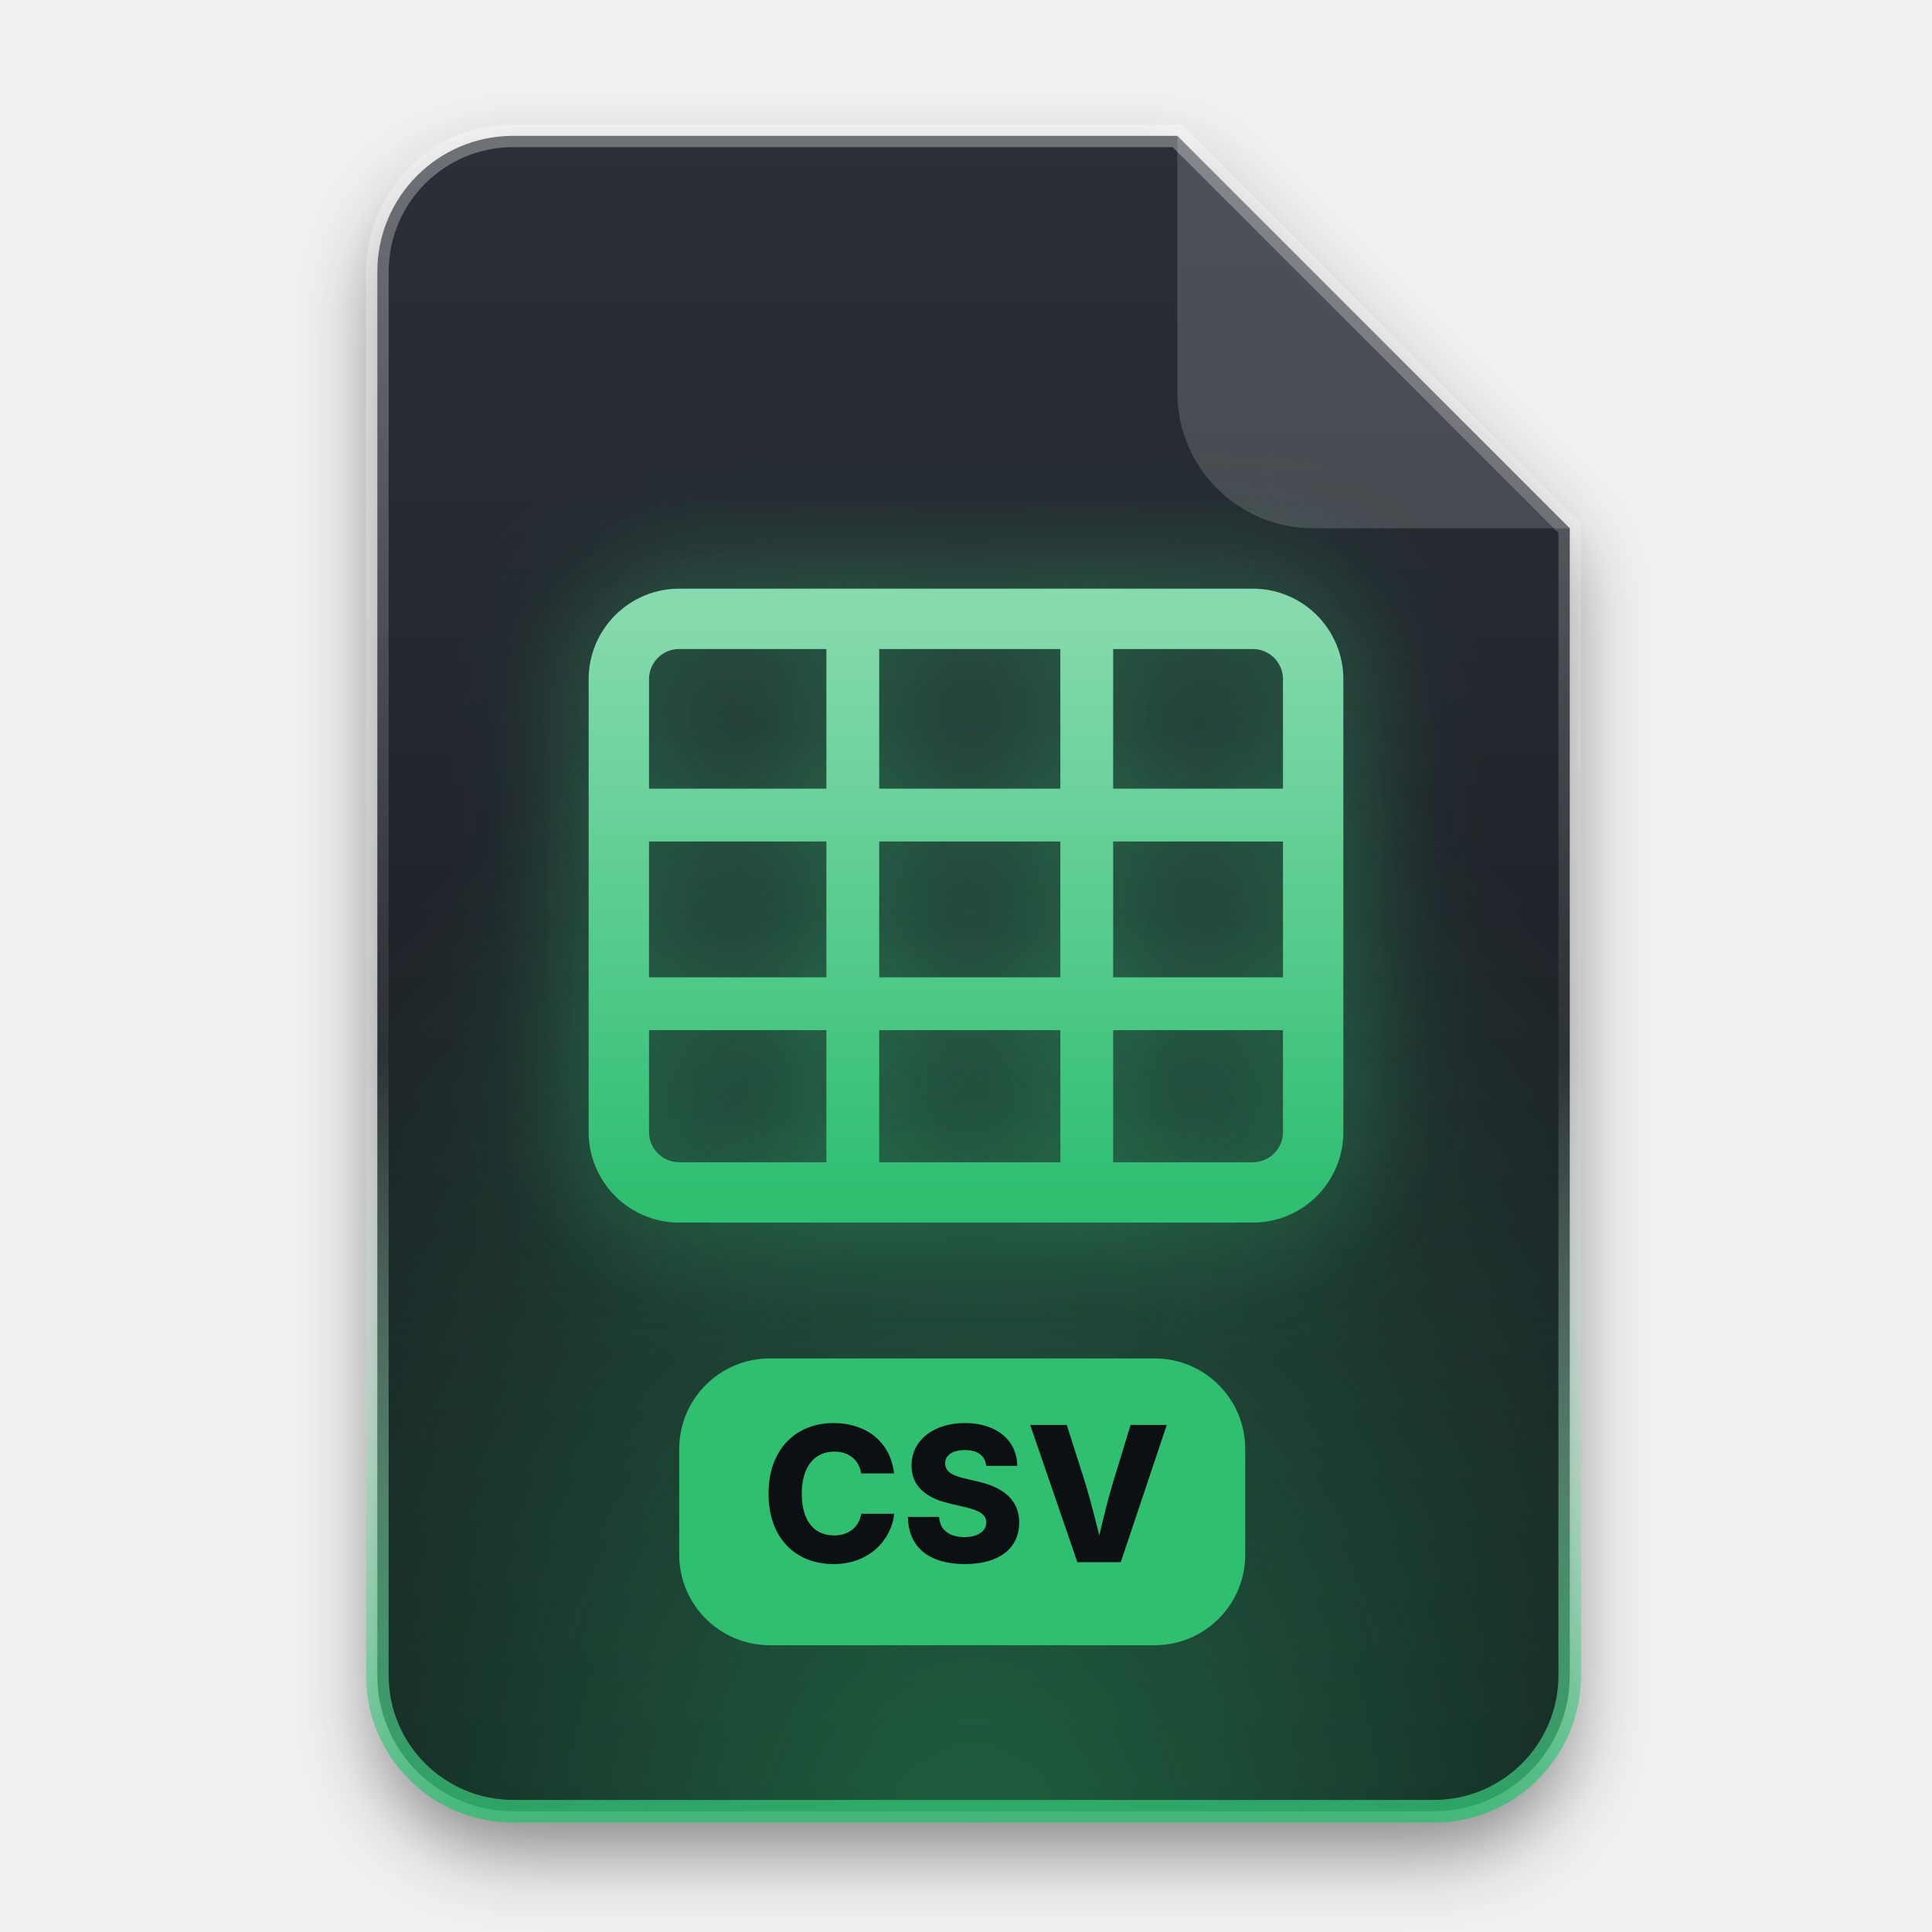
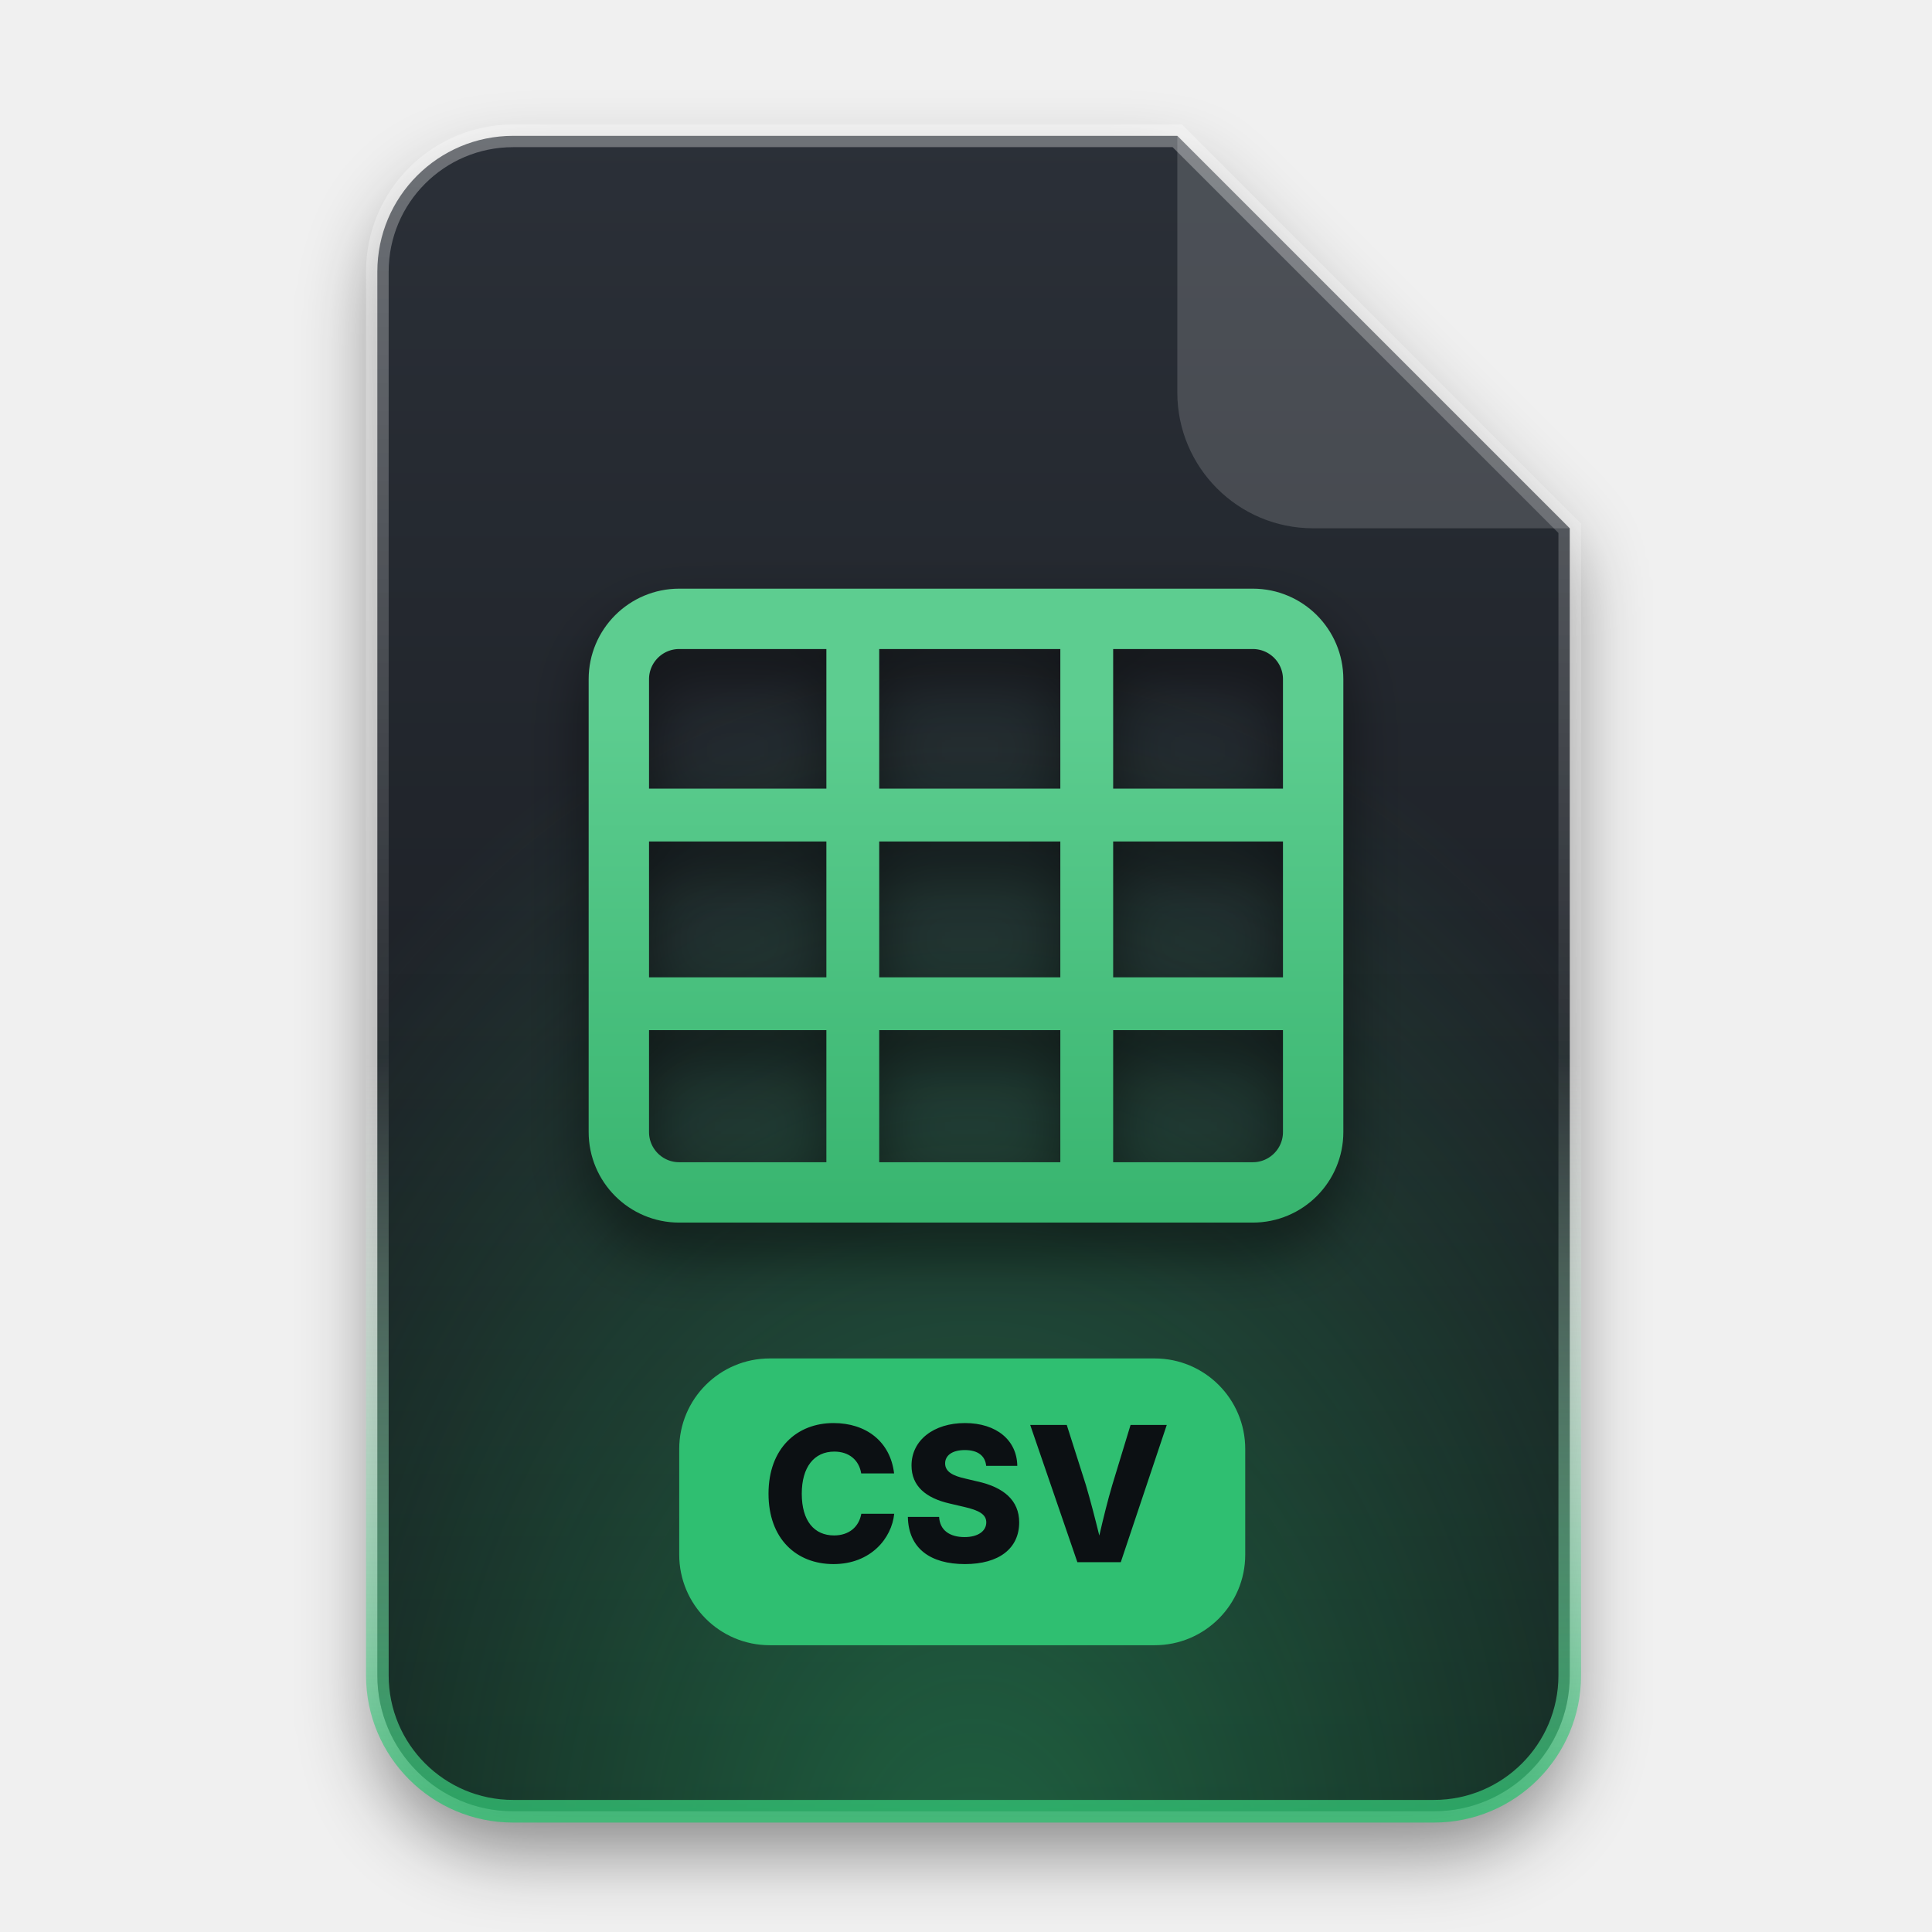
<svg xmlns="http://www.w3.org/2000/svg" viewBox="0 0 256 256" width="256" height="256">
  <defs>
+     <linearGradient id="solid" gradientUnits="userSpaceOnUse" x1="0" y1="100" x2="0" y2="200">
+       <stop offset="0" stop-color="#5DCD90" />
+       <stop offset="1" stop-color="#26A95F" />
+     </linearGradient>
+     <filter id="under" x="-30%" y="-30%" width="160%" height="170%">
+       <feGaussianBlur stdDeviation="4" />
+       <feOffset dy="4" />
+     </filter>
    <linearGradient id="smoke" x1="0" y1="0" x2="0" y2="1">
      <stop offset="0" stop-color="#2B3038" />
      <stop offset="1" stop-color="#121519" />
    </linearGradient>
    <linearGradient id="rim" x1="0" y1="0" x2="0" y2="1">
      <stop offset="0" stop-color="#fff" stop-opacity=".32" />
      <stop offset=".55" stop-color="#fff" stop-opacity=".06" />
      <stop offset="1" stop-color="#2FBF71" stop-opacity=".8" />
    </linearGradient>
    <radialGradient id="glow" cx=".5" cy="1.05" r=".75">
      <stop offset="0" stop-color="#2FBF71" stop-opacity=".45" />
      <stop offset="1" stop-color="#2FBF71" stop-opacity="0" />
    </radialGradient>
    <linearGradient id="ink" x1="0" y1="0" x2="0" y2="1">
      <stop offset="0" stop-color="#86DAAD" />
      <stop offset="1" stop-color="#2FBF71" />
    </linearGradient>
    <filter id="halo" x="-30%" y="-30%" width="160%" height="160%">
      <feGaussianBlur stdDeviation="8" />
    </filter>
    <filter id="drop" x="-20%" y="-20%" width="140%" height="150%">
      <feGaussianBlur stdDeviation="5" />
      <feOffset dy="5" />
    </filter>
  </defs>
  <path d="M68 18h88l52 52v152a18 18 0 0 1-18 18H68a18 18 0 0 1-18-18V36a18 18 0 0 1 18-18z" fill="#000" opacity=".45" filter="url(#drop)" />
  <path d="M68 18h88l52 52v152a18 18 0 0 1-18 18H68a18 18 0 0 1-18-18V36a18 18 0 0 1 18-18z" fill="url(#smoke)" />
  <path d="M68 18h88l52 52v152a18 18 0 0 1-18 18H68a18 18 0 0 1-18-18V36a18 18 0 0 1 18-18z" fill="url(#glow)" />
  <path d="M156 18v34a18 18 0 0 0 18 18h34z" fill="#fff" opacity=".16" />
  <g transform="translate(0 -6)">
-     <g filter="url(#halo)" opacity=".55">
-       <rect fill="none" stroke="#2FBF71" stroke-width="8" x="82" y="88" width="92" height="76" rx="8" />
-       <path fill="none" stroke="#2FBF71" stroke-width="7" d="M82 114h92M82 139h92M113 88v76M144 88v76" />
+     <g opacity=".5" filter="url(#under)">
+       <rect fill="none" stroke="#000" stroke-width="8" x="82" y="88" width="92" height="76" rx="8" />
+       <path fill="none" stroke="#000" stroke-width="7" d="M82 114h92M82 139h92M113 88v76M144 88v76" />
    </g>
-     <rect fill="none" stroke="url(#ink)" stroke-width="8" x="82" y="88" width="92" height="76" rx="8" />
-     <path fill="none" stroke="url(#ink)" stroke-width="7" d="M82 114h92M82 139h92M113 88v76M144 88v76" />
+     <rect fill="none" stroke="url(#solid)" stroke-width="8" x="82" y="88" width="92" height="76" rx="8" />
+     <path fill="none" stroke="url(#solid)" stroke-width="7" d="M82 114h92M82 139h92M113 88v76M144 88v76" />
  </g>
  <rect x="90" y="180" width="75" height="38" rx="12" fill="#2FBF71" />
  <text x="128" y="207" text-anchor="middle" font-family="Inter, Inter Variable, sans-serif" font-weight="800" font-size="25" fill="#0C1013">CSV</text>
  <path d="M68 18h88l52 52v152a18 18 0 0 1-18 18H68a18 18 0 0 1-18-18V36a18 18 0 0 1 18-18z" fill="none" stroke="url(#rim)" stroke-width="3" />
</svg>
